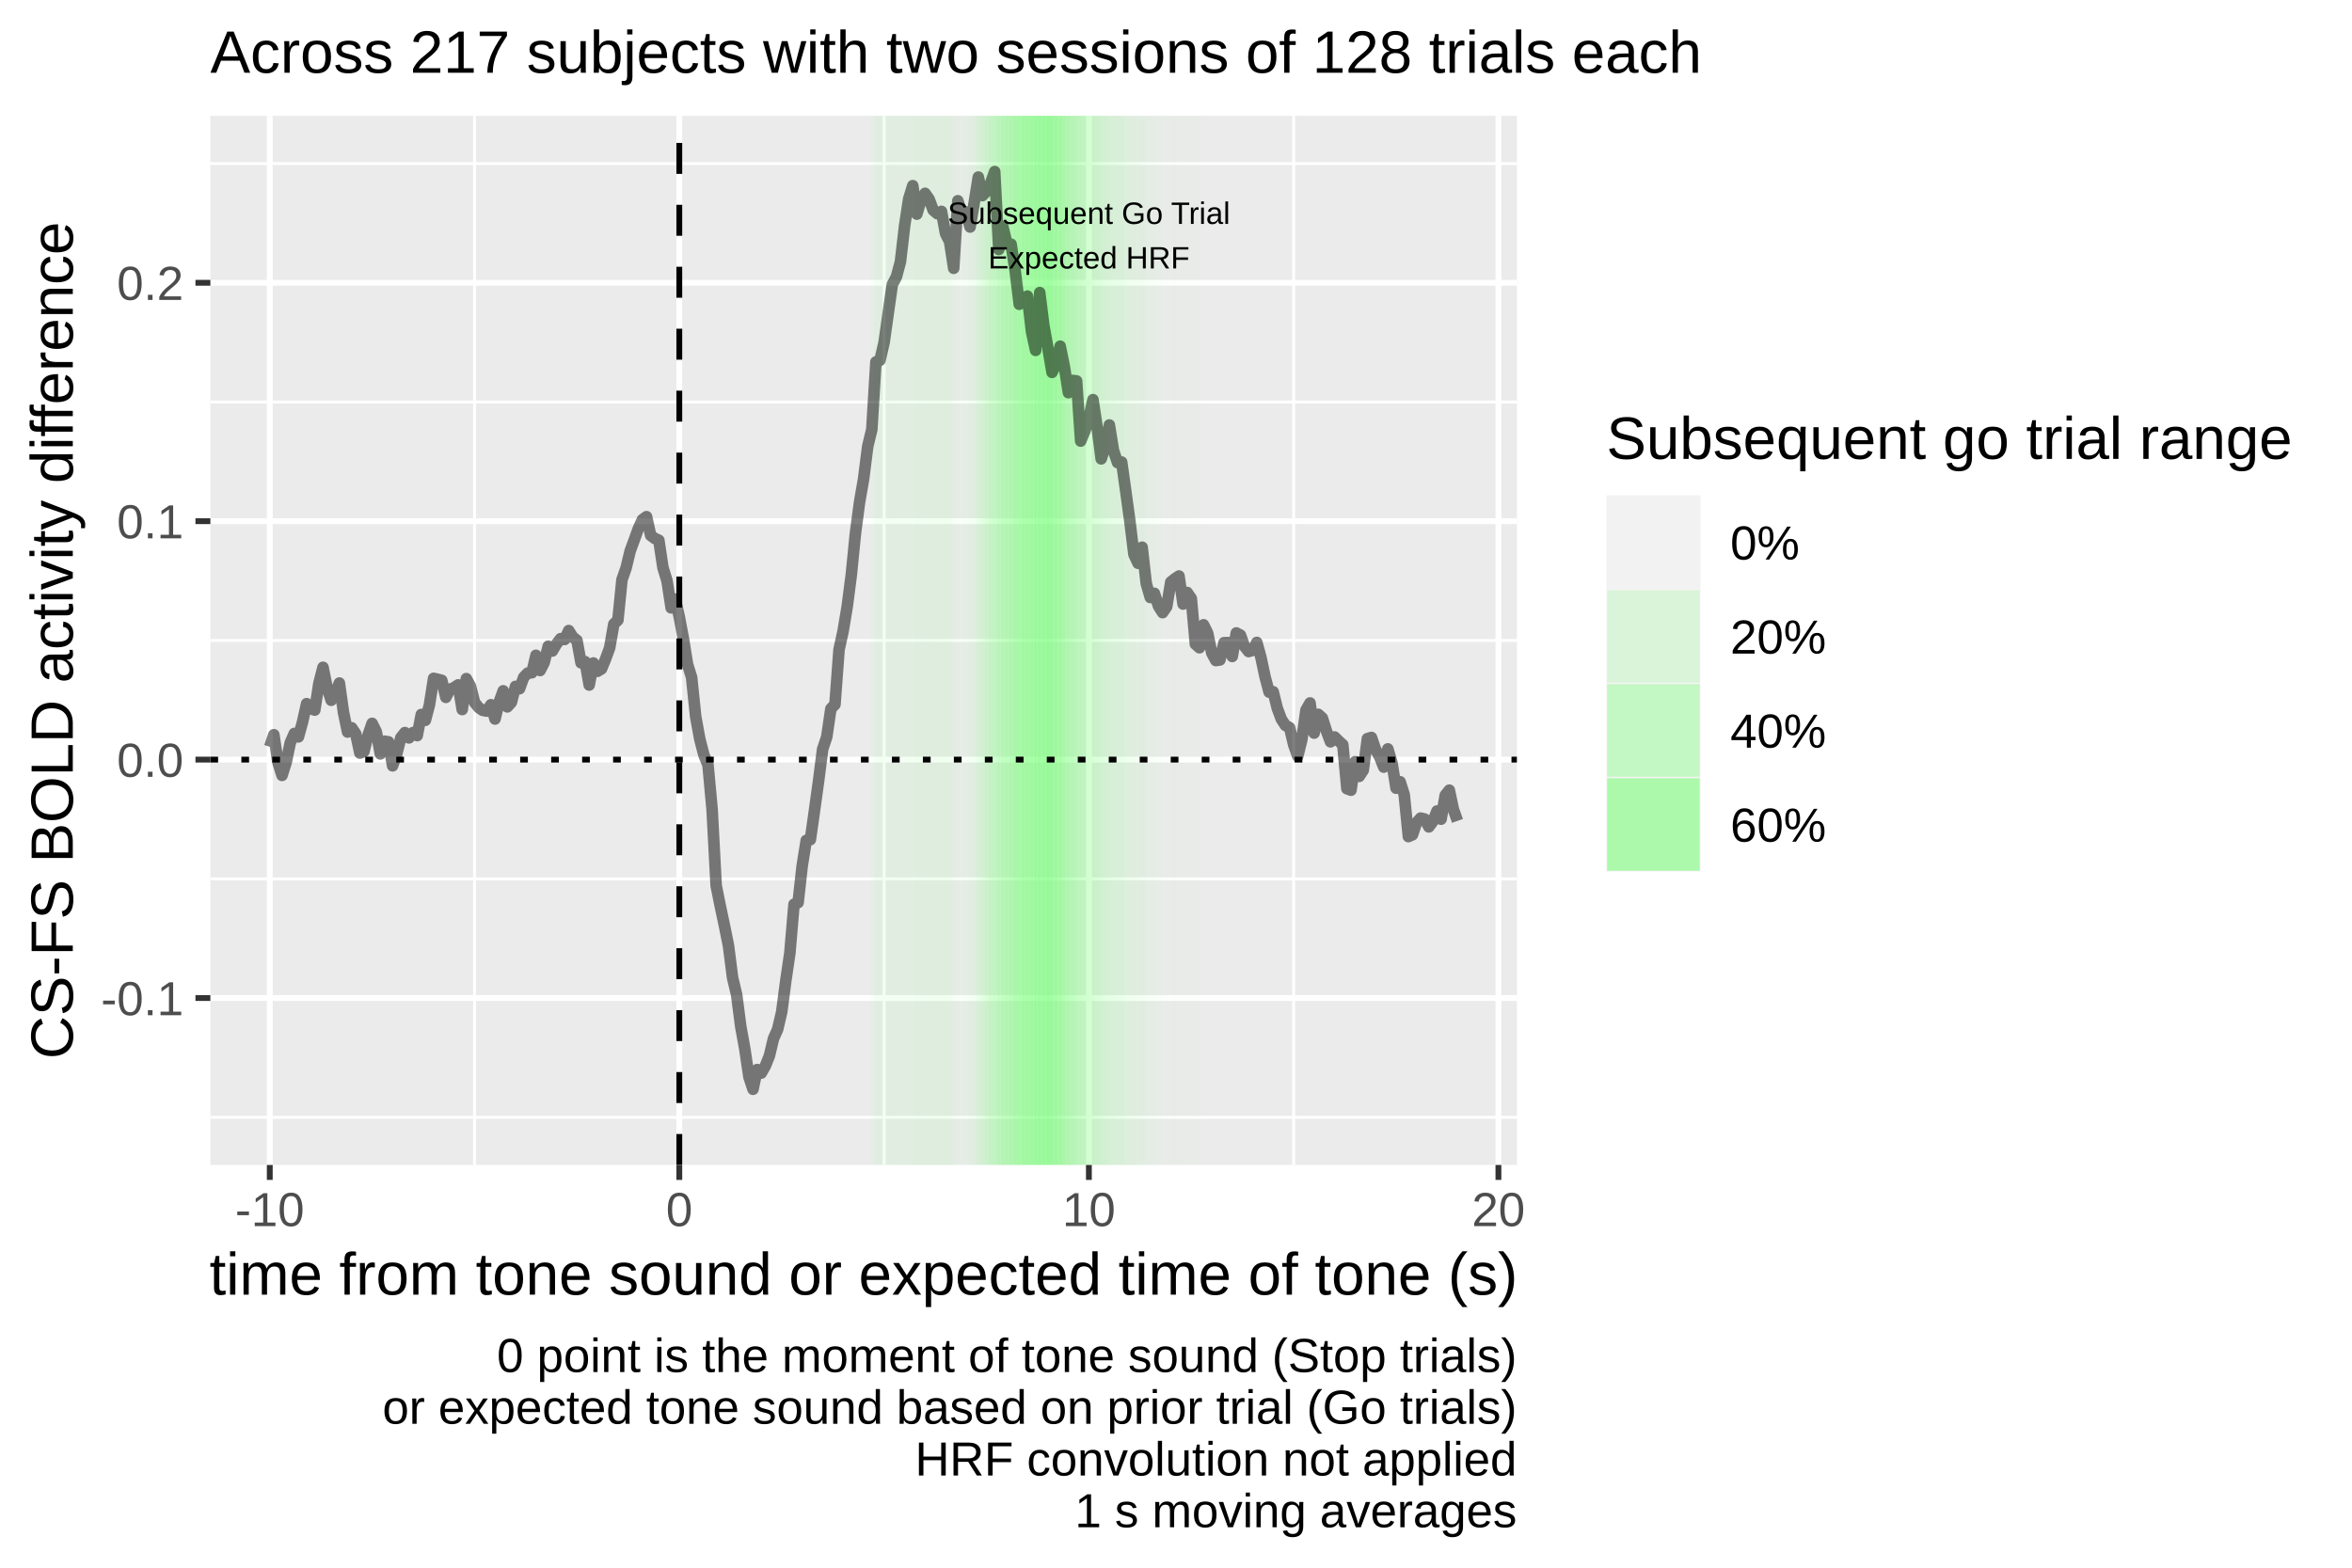
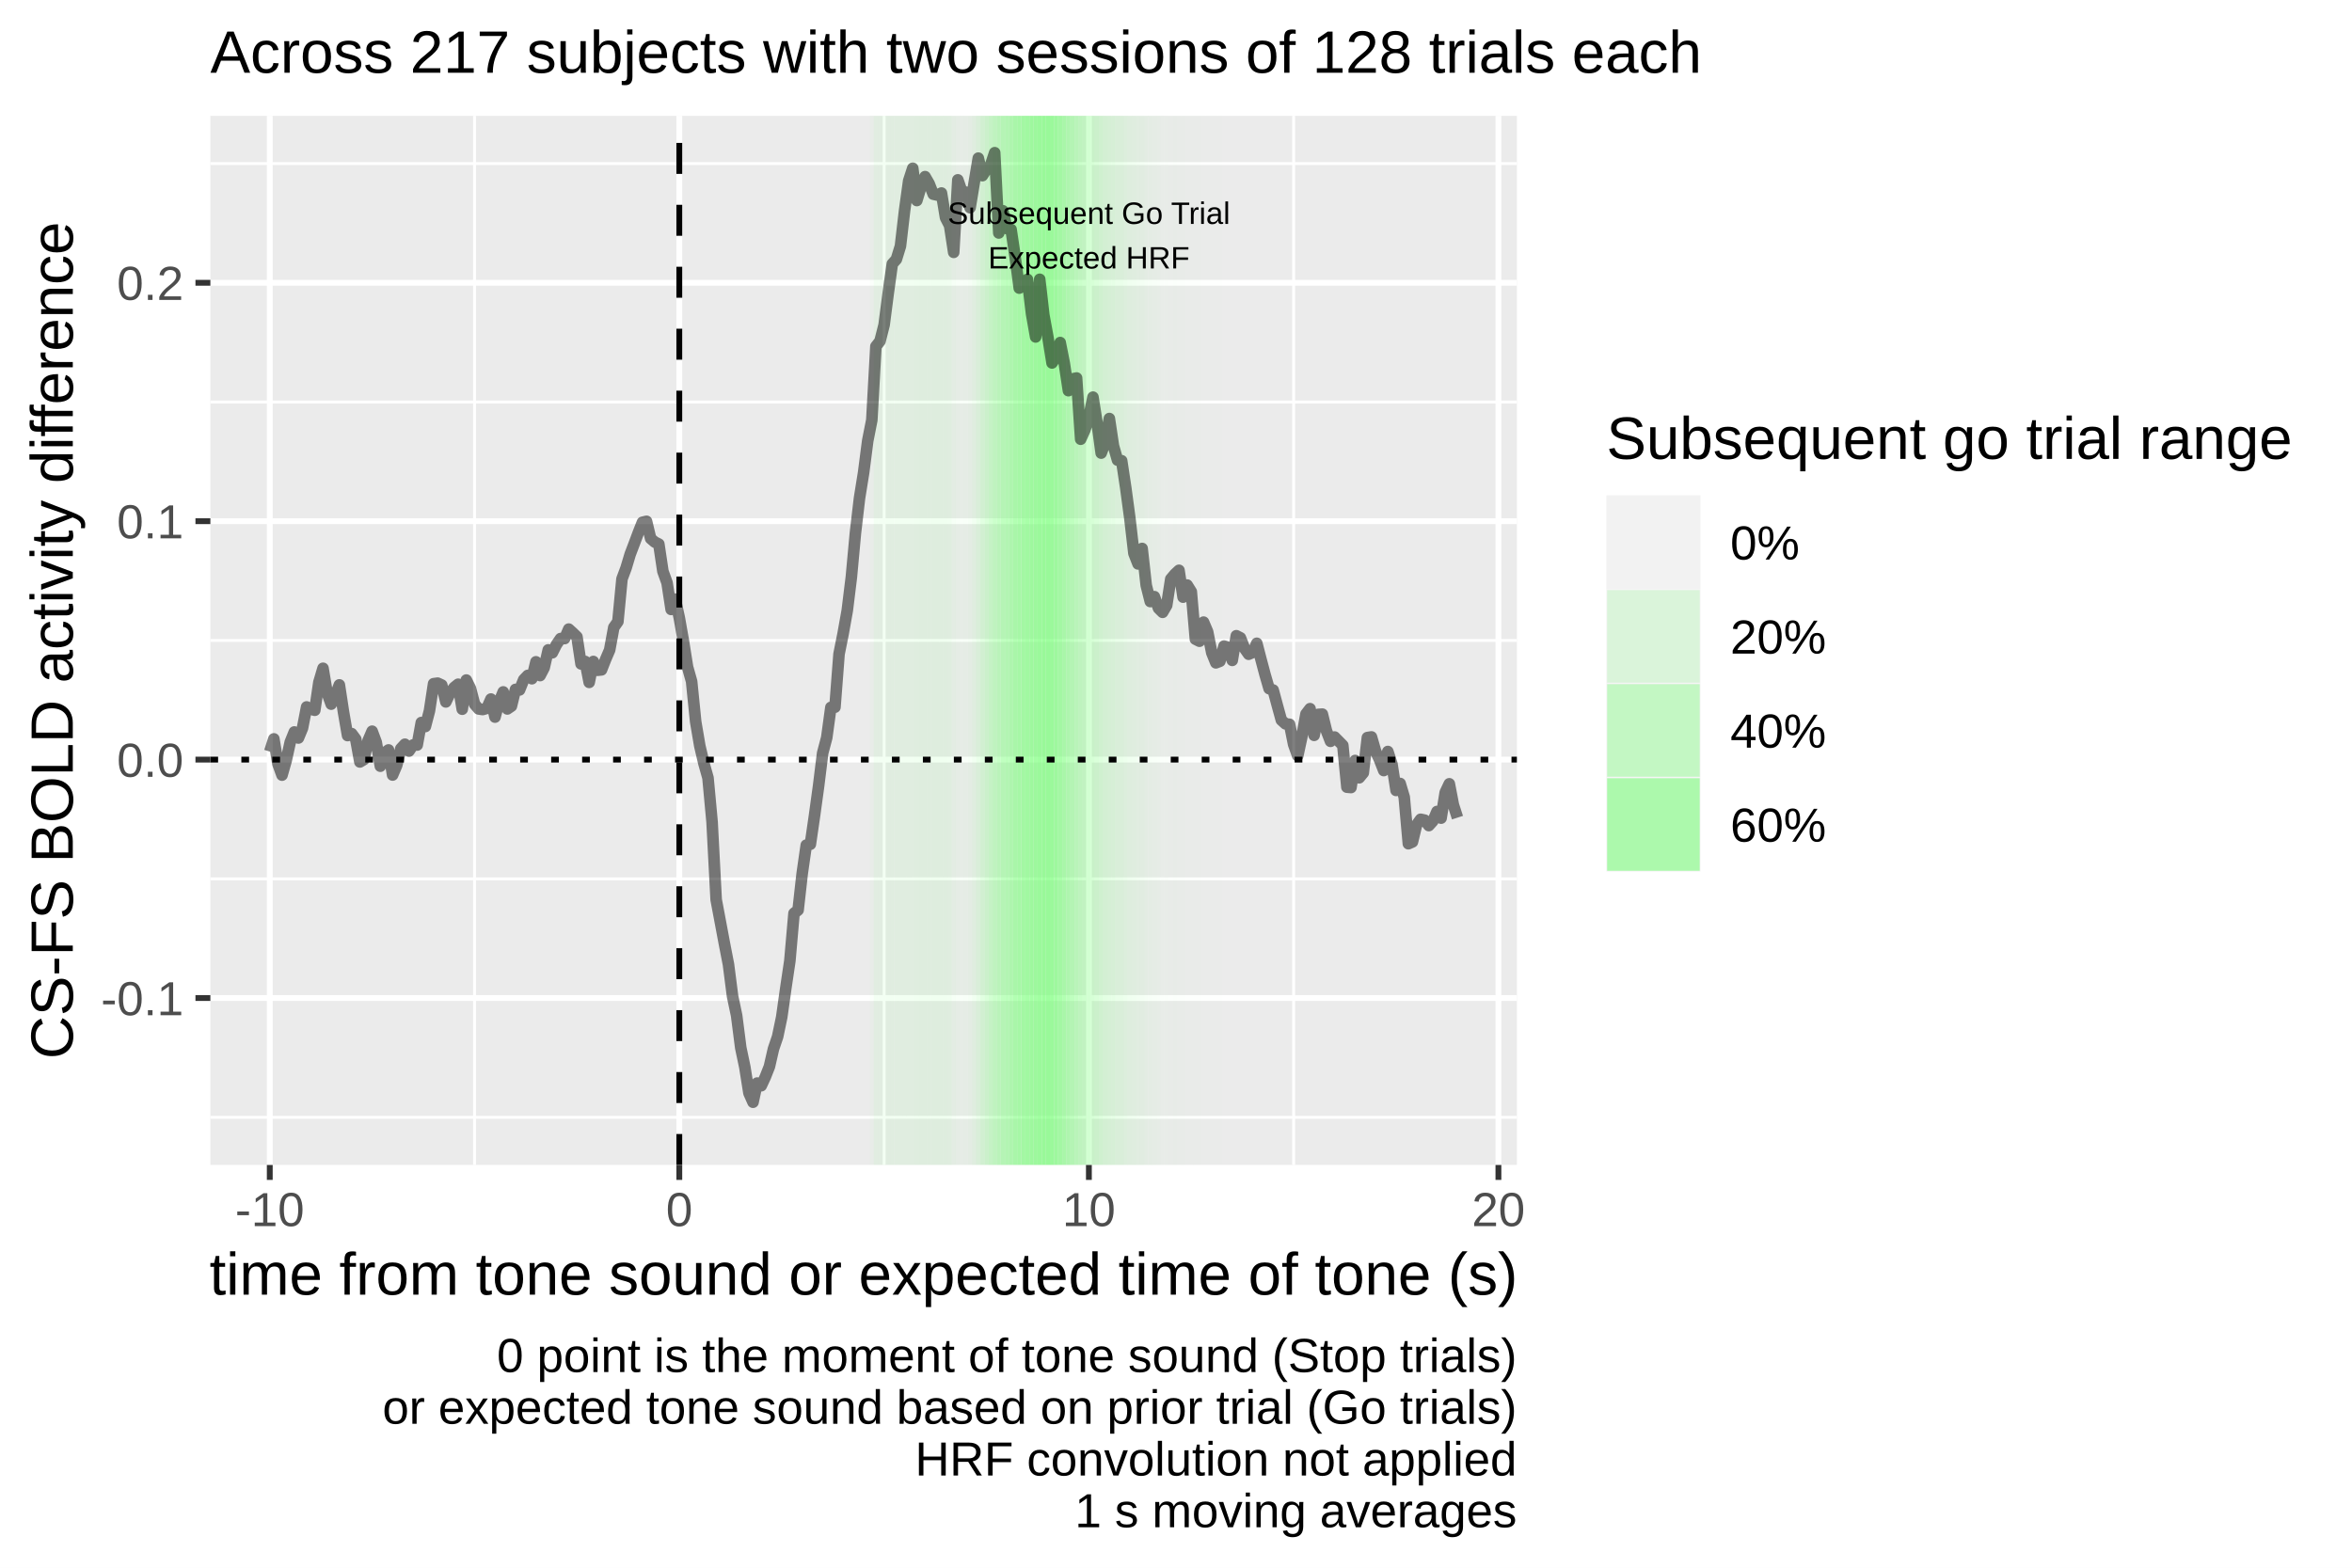
<svg xmlns="http://www.w3.org/2000/svg" class="svglite" width="432.00pt" height="288.00pt" viewBox="0 0 432.00 288.00">
  <defs>
    <style type="text/css">
    .svglite line, .svglite polyline, .svglite polygon, .svglite path, .svglite rect, .svglite circle {
      fill: none;
      stroke: #000000;
      stroke-linecap: round;
      stroke-linejoin: round;
      stroke-miterlimit: 10.00;
    }
    .svglite text {
      white-space: pre;
    }
  </style>
  </defs>
  <rect width="100%" height="100%" style="stroke: none; fill: #FFFFFF;" />
  <defs>
    <clipPath id="cpMC4wMHw0MzIuMDB8MC4wMHwyODguMDA=">
      <rect x="0.00" y="0.00" width="432.00" height="288.00" />
    </clipPath>
  </defs>
  <g clip-path="url(#cpMC4wMHw0MzIuMDB8MC4wMHwyODguMDA=)">
    <rect x="0.00" y="0.00" width="432.00" height="288.00" style="stroke-width: 1.07; stroke: #FFFFFF; fill: #FFFFFF;" />
  </g>
  <defs>
    <clipPath id="cpMzguNjR8Mjc4LjYxfDIxLjI4fDIxNC4wMg==">
      <rect x="38.64" y="21.28" width="239.97" height="192.73" />
    </clipPath>
  </defs>
  <g clip-path="url(#cpMzguNjR8Mjc4LjYxfDIxLjI4fDIxNC4wMg==)">
    <rect x="38.64" y="21.28" width="239.97" height="192.73" style="stroke-width: 1.07; stroke: none; fill: #EBEBEB;" />
    <polyline points="38.64,205.26 278.61,205.26 " style="stroke-width: 0.53; stroke: #FFFFFF; stroke-linecap: butt;" />
    <polyline points="38.64,161.45 278.61,161.45 " style="stroke-width: 0.53; stroke: #FFFFFF; stroke-linecap: butt;" />
    <polyline points="38.64,117.65 278.61,117.65 " style="stroke-width: 0.53; stroke: #FFFFFF; stroke-linecap: butt;" />
    <polyline points="38.64,73.85 278.61,73.85 " style="stroke-width: 0.53; stroke: #FFFFFF; stroke-linecap: butt;" />
    <polyline points="38.64,30.04 278.61,30.04 " style="stroke-width: 0.53; stroke: #FFFFFF; stroke-linecap: butt;" />
    <polyline points="87.16,214.02 87.16,21.28 " style="stroke-width: 0.53; stroke: #FFFFFF; stroke-linecap: butt;" />
    <polyline points="162.39,214.02 162.39,21.28 " style="stroke-width: 0.53; stroke: #FFFFFF; stroke-linecap: butt;" />
    <polyline points="237.61,214.02 237.61,21.28 " style="stroke-width: 0.53; stroke: #FFFFFF; stroke-linecap: butt;" />
    <polyline points="38.64,183.35 278.61,183.35 " style="stroke-width: 1.07; stroke: #FFFFFF; stroke-linecap: butt;" />
    <polyline points="38.64,139.55 278.61,139.55 " style="stroke-width: 1.07; stroke: #FFFFFF; stroke-linecap: butt;" />
    <polyline points="38.64,95.75 278.61,95.75 " style="stroke-width: 1.07; stroke: #FFFFFF; stroke-linecap: butt;" />
    <polyline points="38.64,51.95 278.61,51.95 " style="stroke-width: 1.07; stroke: #FFFFFF; stroke-linecap: butt;" />
    <polyline points="49.55,214.02 49.55,21.28 " style="stroke-width: 1.07; stroke: #FFFFFF; stroke-linecap: butt;" />
    <polyline points="124.77,214.02 124.77,21.28 " style="stroke-width: 1.07; stroke: #FFFFFF; stroke-linecap: butt;" />
    <polyline points="200.00,214.02 200.00,21.28 " style="stroke-width: 1.07; stroke: #FFFFFF; stroke-linecap: butt;" />
    <polyline points="275.22,214.02 275.22,21.28 " style="stroke-width: 1.07; stroke: #FFFFFF; stroke-linecap: butt;" />
    <rect x="139.44" y="-79.46" width="0.75" height="438.03" style="stroke-width: 0.21; stroke: none; stroke-linecap: butt; stroke-linejoin: miter;" />
    <rect x="140.19" y="-79.46" width="0.75" height="438.03" style="stroke-width: 0.21; stroke: none; stroke-linecap: butt; stroke-linejoin: miter;" />
    <rect x="140.95" y="-79.46" width="0.75" height="438.03" style="stroke-width: 0.21; stroke: none; stroke-linecap: butt; stroke-linejoin: miter;" />
    <rect x="141.70" y="-79.46" width="0.75" height="438.03" style="stroke-width: 0.21; stroke: none; stroke-linecap: butt; stroke-linejoin: miter;" />
    <rect x="142.45" y="-79.46" width="0.75" height="438.03" style="stroke-width: 0.21; stroke: none; stroke-linecap: butt; stroke-linejoin: miter;" />
    <rect x="143.20" y="-79.46" width="0.75" height="438.03" style="stroke-width: 0.21; stroke: none; stroke-linecap: butt; stroke-linejoin: miter;" />
    <rect x="143.96" y="-79.46" width="0.75" height="438.03" style="stroke-width: 0.21; stroke: none; stroke-linecap: butt; stroke-linejoin: miter;" />
    <rect x="144.71" y="-79.46" width="0.75" height="438.03" style="stroke-width: 0.21; stroke: none; stroke-linecap: butt; stroke-linejoin: miter;" />
    <rect x="145.46" y="-79.46" width="0.75" height="438.03" style="stroke-width: 0.21; stroke: none; stroke-linecap: butt; stroke-linejoin: miter;" />
    <rect x="146.21" y="-79.46" width="0.75" height="438.03" style="stroke-width: 0.21; stroke: none; stroke-linecap: butt; stroke-linejoin: miter;" />
    <rect x="146.96" y="-79.46" width="0.75" height="438.03" style="stroke-width: 0.21; stroke: none; stroke-linecap: butt; stroke-linejoin: miter;" />
    <rect x="147.72" y="-79.46" width="0.75" height="438.03" style="stroke-width: 0.21; stroke: none; stroke-linecap: butt; stroke-linejoin: miter;" />
    <rect x="148.47" y="-79.46" width="0.75" height="438.03" style="stroke-width: 0.21; stroke: none; stroke-linecap: butt; stroke-linejoin: miter;" />
    <rect x="149.22" y="-79.46" width="0.75" height="438.03" style="stroke-width: 0.21; stroke: none; stroke-linecap: butt; stroke-linejoin: miter;" />
    <rect x="149.97" y="-79.46" width="0.75" height="438.03" style="stroke-width: 0.21; stroke: none; stroke-linecap: butt; stroke-linejoin: miter;" />
    <rect x="150.73" y="-79.46" width="0.75" height="438.03" style="stroke-width: 0.21; stroke: none; stroke-linecap: butt; stroke-linejoin: miter;" />
    <rect x="151.48" y="-79.46" width="0.75" height="438.03" style="stroke-width: 0.21; stroke: none; stroke-linecap: butt; stroke-linejoin: miter;" />
    <rect x="152.23" y="-79.46" width="0.75" height="438.03" style="stroke-width: 0.21; stroke: none; stroke-linecap: butt; stroke-linejoin: miter;" />
    <rect x="152.98" y="-79.46" width="0.75" height="438.03" style="stroke-width: 0.21; stroke: none; stroke-linecap: butt; stroke-linejoin: miter;" />
    <rect x="153.73" y="-79.46" width="0.75" height="438.03" style="stroke-width: 0.21; stroke: none; stroke-linecap: butt; stroke-linejoin: miter;" />
    <rect x="154.49" y="-79.46" width="0.75" height="438.03" style="stroke-width: 0.21; stroke: none; stroke-linecap: butt; stroke-linejoin: miter;" />
    <rect x="155.24" y="-79.46" width="0.75" height="438.03" style="stroke-width: 0.21; stroke: none; stroke-linecap: butt; stroke-linejoin: miter;" />
    <rect x="155.99" y="-79.46" width="0.75" height="438.03" style="stroke-width: 0.21; stroke: none; stroke-linecap: butt; stroke-linejoin: miter;" />
    <rect x="156.74" y="-79.46" width="0.75" height="438.03" style="stroke-width: 0.21; stroke: none; stroke-linecap: butt; stroke-linejoin: miter;" />
    <rect x="157.50" y="-79.46" width="0.75" height="438.03" style="stroke-width: 0.21; stroke: none; stroke-linecap: butt; stroke-linejoin: miter;" />
    <rect x="158.25" y="-79.46" width="0.75" height="438.03" style="stroke-width: 0.21; stroke: none; stroke-linecap: butt; stroke-linejoin: miter;" />
    <rect x="159.00" y="-79.46" width="0.75" height="438.03" style="stroke-width: 0.21; stroke: none; stroke-linecap: butt; stroke-linejoin: miter;" />
    <rect x="159.75" y="-79.46" width="0.75" height="438.03" style="stroke-width: 0.21; stroke: none; stroke-linecap: butt; stroke-linejoin: miter; fill: #77FF77; fill-opacity: 0.035;" />
    <rect x="160.50" y="-79.46" width="0.75" height="438.03" style="stroke-width: 0.21; stroke: none; stroke-linecap: butt; stroke-linejoin: miter; fill: #77FF77; fill-opacity: 0.086;" />
    <rect x="161.26" y="-79.46" width="0.75" height="438.03" style="stroke-width: 0.21; stroke: none; stroke-linecap: butt; stroke-linejoin: miter; fill: #77FF77; fill-opacity: 0.086;" />
    <rect x="162.01" y="-79.46" width="0.75" height="438.03" style="stroke-width: 0.21; stroke: none; stroke-linecap: butt; stroke-linejoin: miter; fill: #77FF77; fill-opacity: 0.086;" />
    <rect x="162.76" y="-79.46" width="0.75" height="438.03" style="stroke-width: 0.21; stroke: none; stroke-linecap: butt; stroke-linejoin: miter; fill: #77FF77; fill-opacity: 0.090;" />
    <rect x="163.51" y="-79.46" width="0.75" height="438.03" style="stroke-width: 0.21; stroke: none; stroke-linecap: butt; stroke-linejoin: miter; fill: #77FF77; fill-opacity: 0.090;" />
    <rect x="164.27" y="-79.46" width="0.75" height="438.03" style="stroke-width: 0.21; stroke: none; stroke-linecap: butt; stroke-linejoin: miter; fill: #77FF77; fill-opacity: 0.090;" />
    <rect x="165.02" y="-79.46" width="0.75" height="438.03" style="stroke-width: 0.21; stroke: none; stroke-linecap: butt; stroke-linejoin: miter; fill: #77FF77; fill-opacity: 0.090;" />
    <rect x="165.77" y="-79.46" width="0.75" height="438.03" style="stroke-width: 0.21; stroke: none; stroke-linecap: butt; stroke-linejoin: miter; fill: #77FF77; fill-opacity: 0.090;" />
    <rect x="166.52" y="-79.46" width="0.75" height="438.03" style="stroke-width: 0.21; stroke: none; stroke-linecap: butt; stroke-linejoin: miter; fill: #77FF77; fill-opacity: 0.090;" />
    <rect x="167.28" y="-79.46" width="0.75" height="438.03" style="stroke-width: 0.21; stroke: none; stroke-linecap: butt; stroke-linejoin: miter; fill: #77FF77; fill-opacity: 0.094;" />
    <rect x="168.03" y="-79.46" width="0.75" height="438.03" style="stroke-width: 0.21; stroke: none; stroke-linecap: butt; stroke-linejoin: miter; fill: #77FF77; fill-opacity: 0.10;" />
    <rect x="168.78" y="-79.46" width="0.75" height="438.03" style="stroke-width: 0.21; stroke: none; stroke-linecap: butt; stroke-linejoin: miter; fill: #77FF77; fill-opacity: 0.11;" />
    <rect x="169.53" y="-79.46" width="0.75" height="438.03" style="stroke-width: 0.21; stroke: none; stroke-linecap: butt; stroke-linejoin: miter; fill: #77FF77; fill-opacity: 0.11;" />
    <rect x="170.28" y="-79.46" width="0.75" height="438.03" style="stroke-width: 0.21; stroke: none; stroke-linecap: butt; stroke-linejoin: miter; fill: #77FF77; fill-opacity: 0.11;" />
    <rect x="171.04" y="-79.46" width="0.75" height="438.03" style="stroke-width: 0.21; stroke: none; stroke-linecap: butt; stroke-linejoin: miter; fill: #77FF77; fill-opacity: 0.11;" />
    <rect x="171.79" y="-79.46" width="0.75" height="438.03" style="stroke-width: 0.21; stroke: none; stroke-linecap: butt; stroke-linejoin: miter; fill: #77FF77; fill-opacity: 0.11;" />
    <rect x="172.54" y="-79.46" width="0.75" height="438.03" style="stroke-width: 0.21; stroke: none; stroke-linecap: butt; stroke-linejoin: miter; fill: #77FF77; fill-opacity: 0.11;" />
    <rect x="173.29" y="-79.46" width="0.75" height="438.03" style="stroke-width: 0.21; stroke: none; stroke-linecap: butt; stroke-linejoin: miter; fill: #77FF77; fill-opacity: 0.11;" />
    <rect x="174.05" y="-79.46" width="0.75" height="438.03" style="stroke-width: 0.21; stroke: none; stroke-linecap: butt; stroke-linejoin: miter; fill: #77FF77; fill-opacity: 0.098;" />
    <rect x="174.80" y="-79.46" width="0.75" height="438.03" style="stroke-width: 0.21; stroke: none; stroke-linecap: butt; stroke-linejoin: miter; fill: #77FF77; fill-opacity: 0.063;" />
    <rect x="175.55" y="-79.46" width="0.75" height="438.03" style="stroke-width: 0.21; stroke: none; stroke-linecap: butt; stroke-linejoin: miter; fill: #77FF77; fill-opacity: 0.047;" />
    <rect x="176.30" y="-79.46" width="0.75" height="438.03" style="stroke-width: 0.21; stroke: none; stroke-linecap: butt; stroke-linejoin: miter; fill: #77FF77; fill-opacity: 0.043;" />
    <rect x="177.05" y="-79.46" width="0.75" height="438.03" style="stroke-width: 0.21; stroke: none; stroke-linecap: butt; stroke-linejoin: miter; fill: #77FF77; fill-opacity: 0.047;" />
    <rect x="177.81" y="-79.46" width="0.75" height="438.03" style="stroke-width: 0.21; stroke: none; stroke-linecap: butt; stroke-linejoin: miter; fill: #77FF77; fill-opacity: 0.063;" />
    <rect x="178.56" y="-79.46" width="0.75" height="438.03" style="stroke-width: 0.21; stroke: none; stroke-linecap: butt; stroke-linejoin: miter; fill: #77FF77; fill-opacity: 0.10;" />
    <rect x="179.31" y="-79.46" width="0.75" height="438.03" style="stroke-width: 0.21; stroke: none; stroke-linecap: butt; stroke-linejoin: miter; fill: #77FF77; fill-opacity: 0.16;" />
    <rect x="180.06" y="-79.46" width="0.75" height="438.03" style="stroke-width: 0.21; stroke: none; stroke-linecap: butt; stroke-linejoin: miter; fill: #77FF77; fill-opacity: 0.22;" />
    <rect x="180.82" y="-79.46" width="0.75" height="438.03" style="stroke-width: 0.21; stroke: none; stroke-linecap: butt; stroke-linejoin: miter; fill: #77FF77; fill-opacity: 0.27;" />
    <rect x="181.57" y="-79.46" width="0.75" height="438.03" style="stroke-width: 0.21; stroke: none; stroke-linecap: butt; stroke-linejoin: miter; fill: #77FF77; fill-opacity: 0.33;" />
    <rect x="182.32" y="-79.46" width="0.75" height="438.03" style="stroke-width: 0.21; stroke: none; stroke-linecap: butt; stroke-linejoin: miter; fill: #77FF77; fill-opacity: 0.38;" />
    <rect x="183.07" y="-79.46" width="0.75" height="438.03" style="stroke-width: 0.21; stroke: none; stroke-linecap: butt; stroke-linejoin: miter; fill: #77FF77; fill-opacity: 0.42;" />
    <rect x="183.83" y="-79.46" width="0.75" height="438.03" style="stroke-width: 0.21; stroke: none; stroke-linecap: butt; stroke-linejoin: miter; fill: #77FF77; fill-opacity: 0.46;" />
    <rect x="184.58" y="-79.46" width="0.75" height="438.03" style="stroke-width: 0.21; stroke: none; stroke-linecap: butt; stroke-linejoin: miter; fill: #77FF77; fill-opacity: 0.49;" />
    <rect x="185.33" y="-79.46" width="0.75" height="438.03" style="stroke-width: 0.21; stroke: none; stroke-linecap: butt; stroke-linejoin: miter; fill: #77FF77; fill-opacity: 0.52;" />
    <rect x="186.08" y="-79.46" width="0.75" height="438.03" style="stroke-width: 0.21; stroke: none; stroke-linecap: butt; stroke-linejoin: miter; fill: #77FF77; fill-opacity: 0.56;" />
    <rect x="186.83" y="-79.46" width="0.75" height="438.03" style="stroke-width: 0.21; stroke: none; stroke-linecap: butt; stroke-linejoin: miter; fill: #77FF77; fill-opacity: 0.59;" />
    <rect x="187.59" y="-79.46" width="0.75" height="438.03" style="stroke-width: 0.21; stroke: none; stroke-linecap: butt; stroke-linejoin: miter; fill: #77FF77; fill-opacity: 0.62;" />
    <rect x="188.34" y="-79.46" width="0.75" height="438.03" style="stroke-width: 0.21; stroke: none; stroke-linecap: butt; stroke-linejoin: miter; fill: #77FF77; fill-opacity: 0.64;" />
    <rect x="189.09" y="-79.46" width="0.75" height="438.03" style="stroke-width: 0.21; stroke: none; stroke-linecap: butt; stroke-linejoin: miter; fill: #77FF77; fill-opacity: 0.66;" />
    <rect x="189.84" y="-79.46" width="0.75" height="438.03" style="stroke-width: 0.21; stroke: none; stroke-linecap: butt; stroke-linejoin: miter; fill: #77FF77; fill-opacity: 0.67;" />
    <rect x="190.60" y="-79.46" width="0.75" height="438.03" style="stroke-width: 0.21; stroke: none; stroke-linecap: butt; stroke-linejoin: miter; fill: #77FF77; fill-opacity: 0.69;" />
    <rect x="191.35" y="-79.46" width="0.75" height="438.03" style="stroke-width: 0.21; stroke: none; stroke-linecap: butt; stroke-linejoin: miter; fill: #77FF77; fill-opacity: 0.70;" />
    <rect x="192.10" y="-79.46" width="0.75" height="438.03" style="stroke-width: 0.21; stroke: none; stroke-linecap: butt; stroke-linejoin: miter; fill: #77FF77; fill-opacity: 0.70;" />
    <rect x="192.85" y="-79.46" width="0.75" height="438.03" style="stroke-width: 0.21; stroke: none; stroke-linecap: butt; stroke-linejoin: miter; fill: #77FF77; fill-opacity: 0.69;" />
    <rect x="193.60" y="-79.46" width="0.75" height="438.03" style="stroke-width: 0.21; stroke: none; stroke-linecap: butt; stroke-linejoin: miter; fill: #77FF77; fill-opacity: 0.66;" />
    <rect x="194.36" y="-79.46" width="0.75" height="438.03" style="stroke-width: 0.21; stroke: none; stroke-linecap: butt; stroke-linejoin: miter; fill: #77FF77; fill-opacity: 0.62;" />
    <rect x="195.11" y="-79.46" width="0.75" height="438.03" style="stroke-width: 0.21; stroke: none; stroke-linecap: butt; stroke-linejoin: miter; fill: #77FF77; fill-opacity: 0.56;" />
    <rect x="195.86" y="-79.46" width="0.75" height="438.03" style="stroke-width: 0.21; stroke: none; stroke-linecap: butt; stroke-linejoin: miter; fill: #77FF77; fill-opacity: 0.52;" />
    <rect x="196.61" y="-79.46" width="0.75" height="438.03" style="stroke-width: 0.21; stroke: none; stroke-linecap: butt; stroke-linejoin: miter; fill: #77FF77; fill-opacity: 0.47;" />
    <rect x="197.37" y="-79.46" width="0.75" height="438.03" style="stroke-width: 0.21; stroke: none; stroke-linecap: butt; stroke-linejoin: miter; fill: #77FF77; fill-opacity: 0.43;" />
    <rect x="198.12" y="-79.46" width="0.75" height="438.03" style="stroke-width: 0.21; stroke: none; stroke-linecap: butt; stroke-linejoin: miter; fill: #77FF77; fill-opacity: 0.39;" />
    <rect x="198.87" y="-79.46" width="0.75" height="438.03" style="stroke-width: 0.21; stroke: none; stroke-linecap: butt; stroke-linejoin: miter; fill: #77FF77; fill-opacity: 0.36;" />
    <rect x="199.62" y="-79.46" width="0.75" height="438.03" style="stroke-width: 0.21; stroke: none; stroke-linecap: butt; stroke-linejoin: miter; fill: #77FF77; fill-opacity: 0.33;" />
    <rect x="200.37" y="-79.46" width="0.75" height="438.03" style="stroke-width: 0.21; stroke: none; stroke-linecap: butt; stroke-linejoin: miter; fill: #77FF77; fill-opacity: 0.30;" />
    <rect x="201.13" y="-79.46" width="0.75" height="438.03" style="stroke-width: 0.21; stroke: none; stroke-linecap: butt; stroke-linejoin: miter; fill: #77FF77; fill-opacity: 0.27;" />
    <rect x="201.88" y="-79.46" width="0.75" height="438.03" style="stroke-width: 0.21; stroke: none; stroke-linecap: butt; stroke-linejoin: miter; fill: #77FF77; fill-opacity: 0.24;" />
    <rect x="202.63" y="-79.46" width="0.75" height="438.03" style="stroke-width: 0.21; stroke: none; stroke-linecap: butt; stroke-linejoin: miter; fill: #77FF77; fill-opacity: 0.21;" />
    <rect x="203.38" y="-79.46" width="0.75" height="438.03" style="stroke-width: 0.21; stroke: none; stroke-linecap: butt; stroke-linejoin: miter; fill: #77FF77; fill-opacity: 0.19;" />
    <rect x="204.14" y="-79.46" width="0.75" height="438.03" style="stroke-width: 0.21; stroke: none; stroke-linecap: butt; stroke-linejoin: miter; fill: #77FF77; fill-opacity: 0.18;" />
    <rect x="204.89" y="-79.46" width="0.75" height="438.03" style="stroke-width: 0.21; stroke: none; stroke-linecap: butt; stroke-linejoin: miter; fill: #77FF77; fill-opacity: 0.16;" />
    <rect x="205.64" y="-79.46" width="0.75" height="438.03" style="stroke-width: 0.21; stroke: none; stroke-linecap: butt; stroke-linejoin: miter; fill: #77FF77; fill-opacity: 0.15;" />
    <rect x="206.39" y="-79.46" width="0.75" height="438.03" style="stroke-width: 0.21; stroke: none; stroke-linecap: butt; stroke-linejoin: miter; fill: #77FF77; fill-opacity: 0.13;" />
    <rect x="207.15" y="-79.46" width="0.75" height="438.03" style="stroke-width: 0.21; stroke: none; stroke-linecap: butt; stroke-linejoin: miter; fill: #77FF77; fill-opacity: 0.11;" />
    <rect x="207.90" y="-79.46" width="0.75" height="438.03" style="stroke-width: 0.21; stroke: none; stroke-linecap: butt; stroke-linejoin: miter; fill: #77FF77; fill-opacity: 0.10;" />
    <rect x="208.65" y="-79.46" width="0.75" height="438.03" style="stroke-width: 0.21; stroke: none; stroke-linecap: butt; stroke-linejoin: miter; fill: #77FF77; fill-opacity: 0.086;" />
    <rect x="209.40" y="-79.46" width="0.75" height="438.03" style="stroke-width: 0.21; stroke: none; stroke-linecap: butt; stroke-linejoin: miter; fill: #77FF77; fill-opacity: 0.075;" />
    <rect x="210.15" y="-79.46" width="0.75" height="438.03" style="stroke-width: 0.21; stroke: none; stroke-linecap: butt; stroke-linejoin: miter; fill: #77FF77; fill-opacity: 0.067;" />
    <rect x="210.91" y="-79.46" width="0.75" height="438.03" style="stroke-width: 0.21; stroke: none; stroke-linecap: butt; stroke-linejoin: miter; fill: #77FF77; fill-opacity: 0.055;" />
    <rect x="211.66" y="-79.46" width="0.75" height="438.03" style="stroke-width: 0.21; stroke: none; stroke-linecap: butt; stroke-linejoin: miter; fill: #77FF77; fill-opacity: 0.047;" />
    <rect x="212.41" y="-79.46" width="0.75" height="438.03" style="stroke-width: 0.21; stroke: none; stroke-linecap: butt; stroke-linejoin: miter; fill: #77FF77; fill-opacity: 0.043;" />
    <rect x="213.16" y="-79.46" width="0.75" height="438.03" style="stroke-width: 0.21; stroke: none; stroke-linecap: butt; stroke-linejoin: miter; fill: #77FF77; fill-opacity: 0.035;" />
    <rect x="213.92" y="-79.46" width="0.75" height="438.03" style="stroke-width: 0.21; stroke: none; stroke-linecap: butt; stroke-linejoin: miter; fill: #77FF77; fill-opacity: 0.031;" />
    <rect x="214.67" y="-79.46" width="0.75" height="438.03" style="stroke-width: 0.21; stroke: none; stroke-linecap: butt; stroke-linejoin: miter; fill: #77FF77; fill-opacity: 0.027;" />
    <rect x="215.42" y="-79.46" width="0.75" height="438.03" style="stroke-width: 0.21; stroke: none; stroke-linecap: butt; stroke-linejoin: miter; fill: #77FF77; fill-opacity: 0.024;" />
    <rect x="216.17" y="-79.46" width="0.75" height="438.03" style="stroke-width: 0.21; stroke: none; stroke-linecap: butt; stroke-linejoin: miter; fill: #77FF77; fill-opacity: 0.020;" />
    <rect x="216.92" y="-79.46" width="0.75" height="438.03" style="stroke-width: 0.21; stroke: none; stroke-linecap: butt; stroke-linejoin: miter; fill: #77FF77; fill-opacity: 0.016;" />
    <rect x="217.68" y="-79.46" width="0.75" height="438.03" style="stroke-width: 0.21; stroke: none; stroke-linecap: butt; stroke-linejoin: miter; fill: #77FF77; fill-opacity: 0.012;" />
    <rect x="218.43" y="-79.46" width="0.75" height="438.03" style="stroke-width: 0.21; stroke: none; stroke-linecap: butt; stroke-linejoin: miter; fill: #77FF77; fill-opacity: 0.012;" />
    <rect x="219.18" y="-79.46" width="0.75" height="438.03" style="stroke-width: 0.21; stroke: none; stroke-linecap: butt; stroke-linejoin: miter; fill: #77FF77; fill-opacity: 0.008;" />
    <rect x="219.93" y="-79.46" width="0.75" height="438.03" style="stroke-width: 0.21; stroke: none; stroke-linecap: butt; stroke-linejoin: miter; fill: #77FF77; fill-opacity: 0.008;" />
    <rect x="220.69" y="-79.46" width="0.75" height="438.03" style="stroke-width: 0.21; stroke: none; stroke-linecap: butt; stroke-linejoin: miter; fill: #77FF77; fill-opacity: 0.004;" />
    <rect x="221.44" y="-79.46" width="0.75" height="438.03" style="stroke-width: 0.21; stroke: none; stroke-linecap: butt; stroke-linejoin: miter; fill: #77FF77; fill-opacity: 0.004;" />
    <rect x="222.19" y="-79.46" width="0.75" height="438.03" style="stroke-width: 0.21; stroke: none; stroke-linecap: butt; stroke-linejoin: miter; fill: #77FF77; fill-opacity: 0.004;" />
    <rect x="222.94" y="-79.46" width="0.75" height="438.03" style="stroke-width: 0.21; stroke: none; stroke-linecap: butt; stroke-linejoin: miter; fill: #77FF77; fill-opacity: 0.004;" />
    <rect x="223.69" y="-79.46" width="0.75" height="438.03" style="stroke-width: 0.21; stroke: none; stroke-linecap: butt; stroke-linejoin: miter; fill: #77FF77; fill-opacity: 0.004;" />
    <rect x="224.45" y="-79.46" width="0.75" height="438.03" style="stroke-width: 0.21; stroke: none; stroke-linecap: butt; stroke-linejoin: miter;" />
    <rect x="225.20" y="-79.46" width="0.75" height="438.03" style="stroke-width: 0.21; stroke: none; stroke-linecap: butt; stroke-linejoin: miter;" />
    <rect x="225.95" y="-79.46" width="0.75" height="438.03" style="stroke-width: 0.21; stroke: none; stroke-linecap: butt; stroke-linejoin: miter;" />
    <rect x="226.70" y="-79.46" width="0.75" height="438.03" style="stroke-width: 0.21; stroke: none; stroke-linecap: butt; stroke-linejoin: miter;" />
    <rect x="227.46" y="-79.46" width="0.75" height="438.03" style="stroke-width: 0.21; stroke: none; stroke-linecap: butt; stroke-linejoin: miter;" />
    <rect x="228.21" y="-79.46" width="0.75" height="438.03" style="stroke-width: 0.21; stroke: none; stroke-linecap: butt; stroke-linejoin: miter;" />
    <rect x="228.96" y="-79.46" width="0.75" height="438.03" style="stroke-width: 0.21; stroke: none; stroke-linecap: butt; stroke-linejoin: miter;" />
    <rect x="229.71" y="-79.46" width="0.75" height="438.03" style="stroke-width: 0.21; stroke: none; stroke-linecap: butt; stroke-linejoin: miter;" />
    <text x="200.00" y="41.13" text-anchor="middle" style="font-size: 5.69px; font-family: &quot;Arial&quot;;" textLength="52.14px" lengthAdjust="spacingAndGlyphs">Subsequent Go Trial</text>
    <text x="200.00" y="49.32" text-anchor="middle" style="font-size: 5.69px; font-family: &quot;Arial&quot;;" textLength="36.96px" lengthAdjust="spacingAndGlyphs">Expected HRF</text>
-     <polyline points="49.55,137.20 50.30,134.98 51.05,140.06 51.80,142.45 52.56,140.06 53.31,136.46 54.06,134.74 54.81,135.38 55.56,132.67 56.32,129.27 57.07,130.19 57.82,130.45 58.57,125.55 59.33,122.59 60.08,126.34 60.83,128.65 61.58,127.35 62.33,125.48 63.09,130.87 63.84,134.48 64.59,133.70 65.34,134.81 66.10,138.35 66.85,138.05 67.60,135.04 68.35,132.89 69.11,134.41 69.86,138.50 70.61,136.16 71.36,136.28 72.11,140.69 72.87,138.51 73.62,135.52 74.37,134.58 75.12,135.56 75.88,134.57 76.63,135.14 77.38,131.26 78.13,132.33 78.88,129.48 79.64,124.62 80.39,124.79 81.14,124.98 81.89,128.11 82.65,126.62 83.40,126.33 84.15,125.82 84.90,130.35 85.65,124.67 86.41,126.07 87.16,129.04 87.91,129.98 88.66,130.50 89.42,130.64 90.17,129.47 90.92,132.09 91.67,129.01 92.43,126.91 93.18,129.86 93.93,129.02 94.68,126.10 95.43,126.52 96.19,124.41 96.94,123.65 97.69,123.59 98.44,120.39 99.20,123.18 99.95,121.73 100.70,118.71 101.45,119.60 102.20,118.33 102.96,117.33 103.71,117.48 104.46,115.84 105.21,117.05 105.97,117.64 106.72,121.77 107.47,121.55 108.22,125.85 108.98,121.80 109.73,123.33 110.48,122.88 111.23,121.06 111.98,119.01 112.74,114.65 113.49,113.93 114.24,106.50 114.99,104.36 115.75,101.21 116.50,99.17 117.25,97.10 118.00,95.46 118.75,94.92 119.51,98.36 120.26,98.92 121.01,99.25 121.76,104.25 122.52,106.75 123.27,111.67 124.02,110.05 124.77,113.35 125.52,117.31 126.28,122.04 127.03,124.44 127.78,131.66 128.53,135.77 129.29,138.70 130.04,140.51 130.79,148.63 131.54,162.70 132.30,166.47 133.05,170.00 133.80,173.72 134.55,179.58 135.30,182.75 136.06,188.60 136.81,192.74 137.56,197.84 138.31,200.11 139.07,196.49 139.82,197.14 140.57,195.84 141.32,193.96 142.07,190.81 142.83,189.10 143.58,185.89 144.33,180.18 145.08,175.07 145.84,166.13 146.59,165.82 147.34,159.07 148.09,154.39 148.84,154.25 149.60,148.90 150.35,143.48 151.10,137.62 151.85,135.39 152.61,130.20 153.36,129.43 154.11,119.34 154.86,115.92 155.62,111.37 156.37,105.54 157.12,97.99 157.87,92.31 158.62,87.97 159.38,81.99 160.13,78.89 160.88,66.49 161.63,66.19 162.39,62.88 163.14,57.58 163.89,52.27 164.64,50.88 165.39,48.07 166.15,41.52 166.90,36.56 167.65,34.11 168.40,39.34 169.16,36.76 169.91,35.52 170.66,36.59 171.41,38.62 172.17,39.26 172.92,38.83 173.67,42.91 174.42,44.40 175.17,49.29 175.93,36.88 176.68,39.26 177.43,38.94 178.18,41.71 178.94,37.23 179.69,32.53 180.44,35.94 181.19,35.15 181.94,33.68 182.70,31.52 183.45,45.83 184.20,41.65 184.95,44.78 185.71,44.86 186.46,49.76 187.21,55.90 187.96,55.35 188.71,54.40 189.47,60.96 190.22,64.37 190.97,53.75 191.72,59.80 192.48,63.99 193.23,68.41 193.98,66.87 194.73,63.60 195.49,67.34 196.24,72.14 196.99,69.89 197.74,69.98 198.49,81.03 199.25,79.20 200.00,76.95 200.75,73.42 201.50,78.41 202.26,84.30 203.01,82.02 203.76,78.07 204.51,82.74 205.26,84.98 206.02,84.88 206.77,90.22 207.52,95.71 208.27,101.84 209.03,103.48 209.78,100.53 210.53,107.17 211.28,109.77 212.03,109.00 212.79,111.37 213.54,112.55 214.29,111.46 215.04,106.93 215.80,106.32 216.55,105.82 217.30,110.97 218.05,108.84 218.81,109.94 219.56,118.33 220.31,119.00 221.06,114.78 221.81,116.30 222.57,119.97 223.32,121.35 224.07,121.24 224.82,118.07 225.58,118.05 226.33,120.60 227.08,116.28 227.83,116.67 228.58,118.74 229.34,119.70 230.09,119.47 230.84,118.02 231.59,120.73 232.35,124.30 233.10,127.15 233.85,127.08 234.60,130.11 235.35,132.12 236.11,133.28 236.86,133.66 237.61,136.79 238.36,138.92 239.12,135.85 239.87,130.45 240.62,129.14 241.37,134.68 242.13,131.23 242.88,131.91 243.63,134.28 244.38,136.28 245.13,135.39 245.89,136.14 246.64,136.82 247.39,144.89 248.14,145.17 248.90,139.94 249.65,142.63 250.40,141.49 251.15,135.70 251.90,135.48 252.66,137.70 253.41,139.07 254.16,140.93 254.91,137.58 255.67,140.15 256.42,144.80 257.17,143.62 257.92,146.00 258.68,153.69 259.43,153.36 260.18,151.14 260.93,150.29 261.68,150.47 262.44,151.91 263.19,150.90 263.94,148.99 264.69,150.49 265.45,146.10 266.20,145.16 266.95,148.68 267.70,150.81 " style="stroke-width: 2.13; stroke: #000000; stroke-opacity: 0.50; stroke-linecap: butt;" />
+     <polyline points="49.55,138.08 50.30,135.74 51.05,140.34 51.80,142.40 52.56,139.73 53.31,136.33 54.06,134.47 54.81,135.58 55.56,133.77 56.32,129.87 57.07,130.29 57.82,130.48 58.57,125.34 59.33,122.77 60.08,127.27 60.83,129.36 61.58,127.78 62.33,125.82 63.09,130.80 63.84,135.13 64.59,134.77 65.34,135.79 66.10,139.98 66.85,139.53 67.60,136.08 68.35,134.33 69.11,136.37 69.86,140.76 70.61,138.32 71.36,137.77 72.11,142.38 72.87,140.59 73.62,137.53 74.37,136.72 75.12,137.98 75.88,136.85 76.63,136.87 77.38,132.74 78.13,133.47 78.88,130.59 79.64,125.60 80.39,125.50 81.14,125.85 81.89,128.95 82.65,127.35 83.40,126.30 84.15,125.70 84.90,130.29 85.65,124.93 86.41,126.48 87.16,129.36 87.91,130.24 88.66,130.35 89.42,130.13 90.17,128.42 90.92,131.74 91.67,128.96 92.43,127.11 93.18,130.24 93.93,129.73 94.68,126.65 95.43,126.75 96.19,124.86 96.94,124.08 97.69,124.69 98.44,121.58 99.20,124.11 99.95,122.67 100.70,119.39 101.45,119.92 102.20,118.42 102.96,117.31 103.71,117.31 104.46,115.57 105.21,116.25 105.97,116.99 106.72,121.97 107.47,121.51 108.22,125.36 108.98,121.52 109.73,123.14 110.48,123.06 111.23,121.15 111.98,119.40 112.74,115.26 113.49,114.20 114.24,106.36 114.99,104.35 115.75,101.82 116.50,99.85 117.25,97.85 118.00,95.95 118.75,95.77 119.51,98.94 120.26,99.58 121.01,99.95 121.76,104.96 122.52,107.07 123.27,111.96 124.02,110.07 124.77,113.50 125.52,117.74 126.28,122.52 127.03,125.18 127.78,132.60 128.53,137.01 129.29,140.24 130.04,142.90 130.79,150.99 131.54,165.28 132.30,169.32 133.05,173.32 133.80,177.17 134.55,183.01 135.30,186.57 136.06,192.49 136.81,196.05 137.56,200.80 138.31,202.49 139.07,198.97 139.82,199.46 140.57,197.84 141.32,195.94 142.07,192.68 142.83,190.45 143.58,186.86 144.33,181.55 145.08,176.50 145.84,167.78 146.59,167.19 147.34,160.49 148.09,155.26 148.84,155.10 149.60,149.87 150.35,144.42 151.10,138.35 151.85,135.51 152.61,129.95 153.36,129.92 154.11,120.15 154.86,116.40 155.62,112.15 156.37,106.06 157.12,97.92 157.87,91.51 158.62,86.84 159.38,80.97 160.13,77.17 160.88,63.63 161.63,62.68 162.39,59.68 163.14,53.90 163.89,48.48 164.64,47.64 165.39,45.20 166.15,38.66 166.90,33.22 167.65,30.91 168.40,36.84 169.16,34.32 169.91,32.45 170.66,33.75 171.41,35.67 172.17,35.84 172.92,35.46 173.67,39.99 174.42,41.45 175.17,46.36 175.93,33.04 176.68,35.22 177.43,35.30 178.18,38.16 178.94,33.54 179.69,29.05 180.44,32.27 181.19,31.11 181.94,30.35 182.70,28.05 183.45,42.80 184.20,38.72 184.95,42.00 185.71,42.15 186.46,47.21 187.21,52.93 187.96,52.27 188.71,51.32 189.47,57.65 190.22,61.90 190.97,51.31 191.72,57.87 192.48,62.00 193.23,66.68 193.98,65.55 194.73,62.93 195.49,66.78 196.24,71.77 196.99,69.61 197.74,69.44 198.49,80.69 199.25,79.02 200.00,76.71 200.75,72.96 201.50,77.71 202.26,83.24 203.01,81.26 203.76,76.89 204.51,81.91 205.26,84.53 206.02,84.64 206.77,89.61 207.52,95.19 208.27,101.66 209.03,103.60 209.78,100.76 210.53,107.53 211.28,110.51 212.03,109.61 212.79,111.75 213.54,112.49 214.29,111.21 215.04,106.37 215.80,105.47 216.55,104.77 217.30,109.70 218.05,107.48 218.81,108.70 219.56,117.42 220.31,117.80 221.06,114.29 221.81,116.06 222.57,119.92 223.32,121.77 224.07,121.48 224.82,118.69 225.58,118.92 226.33,121.32 227.08,116.79 227.83,117.17 228.58,119.10 229.34,120.19 230.09,119.86 230.84,118.18 231.59,121.06 232.35,123.92 233.10,126.51 233.85,126.77 234.60,129.56 235.35,132.29 236.11,132.98 236.86,133.06 237.61,136.77 238.36,138.85 239.12,135.34 239.87,131.17 240.62,130.19 241.37,135.09 242.13,131.24 242.88,131.19 243.63,134.24 244.38,136.19 245.13,135.40 245.89,136.17 246.64,136.93 247.39,144.61 248.14,144.68 248.90,139.71 249.65,142.89 250.40,141.98 251.15,135.50 251.90,135.38 252.66,138.01 253.41,139.64 254.16,141.56 254.91,138.06 255.67,140.40 256.42,145.21 257.17,143.93 257.92,146.45 258.68,155.00 259.43,154.67 260.18,151.55 260.93,150.51 261.68,150.67 262.44,151.67 263.19,150.84 263.94,149.08 264.69,150.30 265.45,145.58 266.20,143.99 266.95,147.88 267.70,150.21 " style="stroke-width: 2.13; stroke: #000000; stroke-opacity: 0.50; stroke-linecap: butt;" />
    <line x1="124.77" y1="214.02" x2="124.77" y2="21.28" style="stroke-width: 1.07; stroke-dasharray: 5.69,5.69; stroke-linecap: butt;" />
    <line x1="38.64" y1="139.55" x2="278.61" y2="139.55" style="stroke-width: 1.07; stroke-dasharray: 1.42,4.27; stroke-linecap: butt;" />
  </g>
  <g clip-path="url(#cpMC4wMHw0MzIuMDB8MC4wMHwyODguMDA=)">
    <text x="33.71" y="186.51" text-anchor="end" style="font-size: 8.80px;fill: #4D4D4D; font-family: &quot;Arial&quot;;" textLength="15.16px" lengthAdjust="spacingAndGlyphs">-0.1</text>
    <text x="33.71" y="142.71" text-anchor="end" style="font-size: 8.80px;fill: #4D4D4D; font-family: &quot;Arial&quot;;" textLength="12.23px" lengthAdjust="spacingAndGlyphs">0.0</text>
    <text x="33.71" y="98.90" text-anchor="end" style="font-size: 8.80px;fill: #4D4D4D; font-family: &quot;Arial&quot;;" textLength="12.23px" lengthAdjust="spacingAndGlyphs">0.1</text>
    <text x="33.71" y="55.10" text-anchor="end" style="font-size: 8.80px;fill: #4D4D4D; font-family: &quot;Arial&quot;;" textLength="12.23px" lengthAdjust="spacingAndGlyphs">0.2</text>
    <polyline points="35.90,183.35 38.64,183.35 " style="stroke-width: 1.07; stroke: #333333; stroke-linecap: butt;" />
    <polyline points="35.90,139.55 38.64,139.55 " style="stroke-width: 1.07; stroke: #333333; stroke-linecap: butt;" />
    <polyline points="35.90,95.75 38.64,95.75 " style="stroke-width: 1.07; stroke: #333333; stroke-linecap: butt;" />
    <polyline points="35.90,51.95 38.64,51.95 " style="stroke-width: 1.07; stroke: #333333; stroke-linecap: butt;" />
    <polyline points="49.55,216.76 49.55,214.02 " style="stroke-width: 1.07; stroke: #333333; stroke-linecap: butt;" />
    <polyline points="124.77,216.76 124.77,214.02 " style="stroke-width: 1.07; stroke: #333333; stroke-linecap: butt;" />
    <polyline points="200.00,216.76 200.00,214.02 " style="stroke-width: 1.07; stroke: #333333; stroke-linecap: butt;" />
    <polyline points="275.22,216.76 275.22,214.02 " style="stroke-width: 1.07; stroke: #333333; stroke-linecap: butt;" />
    <text x="49.55" y="225.25" text-anchor="middle" style="font-size: 8.80px;fill: #4D4D4D; font-family: &quot;Arial&quot;;" textLength="12.72px" lengthAdjust="spacingAndGlyphs">-10</text>
    <text x="124.77" y="225.25" text-anchor="middle" style="font-size: 8.80px;fill: #4D4D4D; font-family: &quot;Arial&quot;;" textLength="4.90px" lengthAdjust="spacingAndGlyphs">0</text>
    <text x="200.00" y="225.25" text-anchor="middle" style="font-size: 8.80px;fill: #4D4D4D; font-family: &quot;Arial&quot;;" textLength="9.79px" lengthAdjust="spacingAndGlyphs">10</text>
    <text x="275.22" y="225.25" text-anchor="middle" style="font-size: 8.80px;fill: #4D4D4D; font-family: &quot;Arial&quot;;" textLength="9.79px" lengthAdjust="spacingAndGlyphs">20</text>
    <text x="158.62" y="237.84" text-anchor="middle" style="font-size: 11.00px; font-family: &quot;Arial&quot;;" textLength="240.29px" lengthAdjust="spacingAndGlyphs">time from tone sound or expected time of tone (s)</text>
    <text transform="translate(13.37,117.65) rotate(-90)" text-anchor="middle" style="font-size: 11.00px; font-family: &quot;Arial&quot;;" textLength="154.03px" lengthAdjust="spacingAndGlyphs">CS-FS BOLD activity difference</text>
    <rect x="289.57" y="69.71" width="136.95" height="95.88" style="stroke-width: 1.07; stroke: none; fill: #FFFFFF;" />
    <text x="295.05" y="84.30" style="font-size: 11.00px; font-family: &quot;Arial&quot;;" textLength="125.99px" lengthAdjust="spacingAndGlyphs">Subsequent go trial range</text>
    <rect x="295.05" y="90.99" width="17.28" height="17.28" style="stroke-width: 1.07; stroke: none; fill: #F2F2F2;" />
    <rect x="295.19" y="91.13" width="17.00" height="17.00" style="stroke-width: 0.21; stroke: none; stroke-linecap: butt; stroke-linejoin: miter;" />
    <rect x="295.05" y="108.27" width="17.28" height="17.28" style="stroke-width: 1.07; stroke: none; fill: #F2F2F2;" />
    <rect x="295.19" y="108.41" width="17.00" height="17.00" style="stroke-width: 0.21; stroke: none; stroke-linecap: butt; stroke-linejoin: miter; fill: #77FF77; fill-opacity: 0.19;" />
    <rect x="295.05" y="125.55" width="17.28" height="17.28" style="stroke-width: 1.07; stroke: none; fill: #F2F2F2;" />
    <rect x="295.19" y="125.69" width="17.00" height="17.00" style="stroke-width: 0.21; stroke: none; stroke-linecap: butt; stroke-linejoin: miter; fill: #77FF77; fill-opacity: 0.38;" />
    <rect x="295.05" y="142.83" width="17.28" height="17.28" style="stroke-width: 1.07; stroke: none; fill: #F2F2F2;" />
    <rect x="295.19" y="142.97" width="17.00" height="17.00" style="stroke-width: 0.21; stroke: none; stroke-linecap: butt; stroke-linejoin: miter; fill: #77FF77; fill-opacity: 0.57;" />
    <text x="317.81" y="102.79" style="font-size: 8.80px; font-family: &quot;Arial&quot;;" textLength="12.72px" lengthAdjust="spacingAndGlyphs">0%</text>
    <text x="317.81" y="120.07" style="font-size: 8.80px; font-family: &quot;Arial&quot;;" textLength="17.61px" lengthAdjust="spacingAndGlyphs">20%</text>
    <text x="317.81" y="137.35" style="font-size: 8.80px; font-family: &quot;Arial&quot;;" textLength="17.61px" lengthAdjust="spacingAndGlyphs">40%</text>
    <text x="317.81" y="154.63" style="font-size: 8.80px; font-family: &quot;Arial&quot;;" textLength="17.61px" lengthAdjust="spacingAndGlyphs">60%</text>
    <text x="38.64" y="13.37" style="font-size: 11.00px; font-family: &quot;Arial&quot;;" textLength="273.90px" lengthAdjust="spacingAndGlyphs">Across 217 subjects with two sessions of 128 trials each</text>
    <text x="278.61" y="252.06" text-anchor="end" style="font-size: 8.80px; font-family: &quot;Arial&quot;;" textLength="187.29px" lengthAdjust="spacingAndGlyphs">0 point is the moment of tone sound (Stop trials)</text>
    <text x="278.61" y="261.56" text-anchor="end" style="font-size: 8.80px; font-family: &quot;Arial&quot;;" textLength="210.78px" lengthAdjust="spacingAndGlyphs"> or expected tone sound based on prior trial (Go trials)</text>
    <text x="278.61" y="271.07" text-anchor="end" style="font-size: 8.80px; font-family: &quot;Arial&quot;;" textLength="112.97px" lengthAdjust="spacingAndGlyphs"> HRF convolution not applied</text>
    <text x="278.61" y="280.57" text-anchor="end" style="font-size: 8.80px; font-family: &quot;Arial&quot;;" textLength="81.19px" lengthAdjust="spacingAndGlyphs">1 s moving averages</text>
  </g>
</svg>
